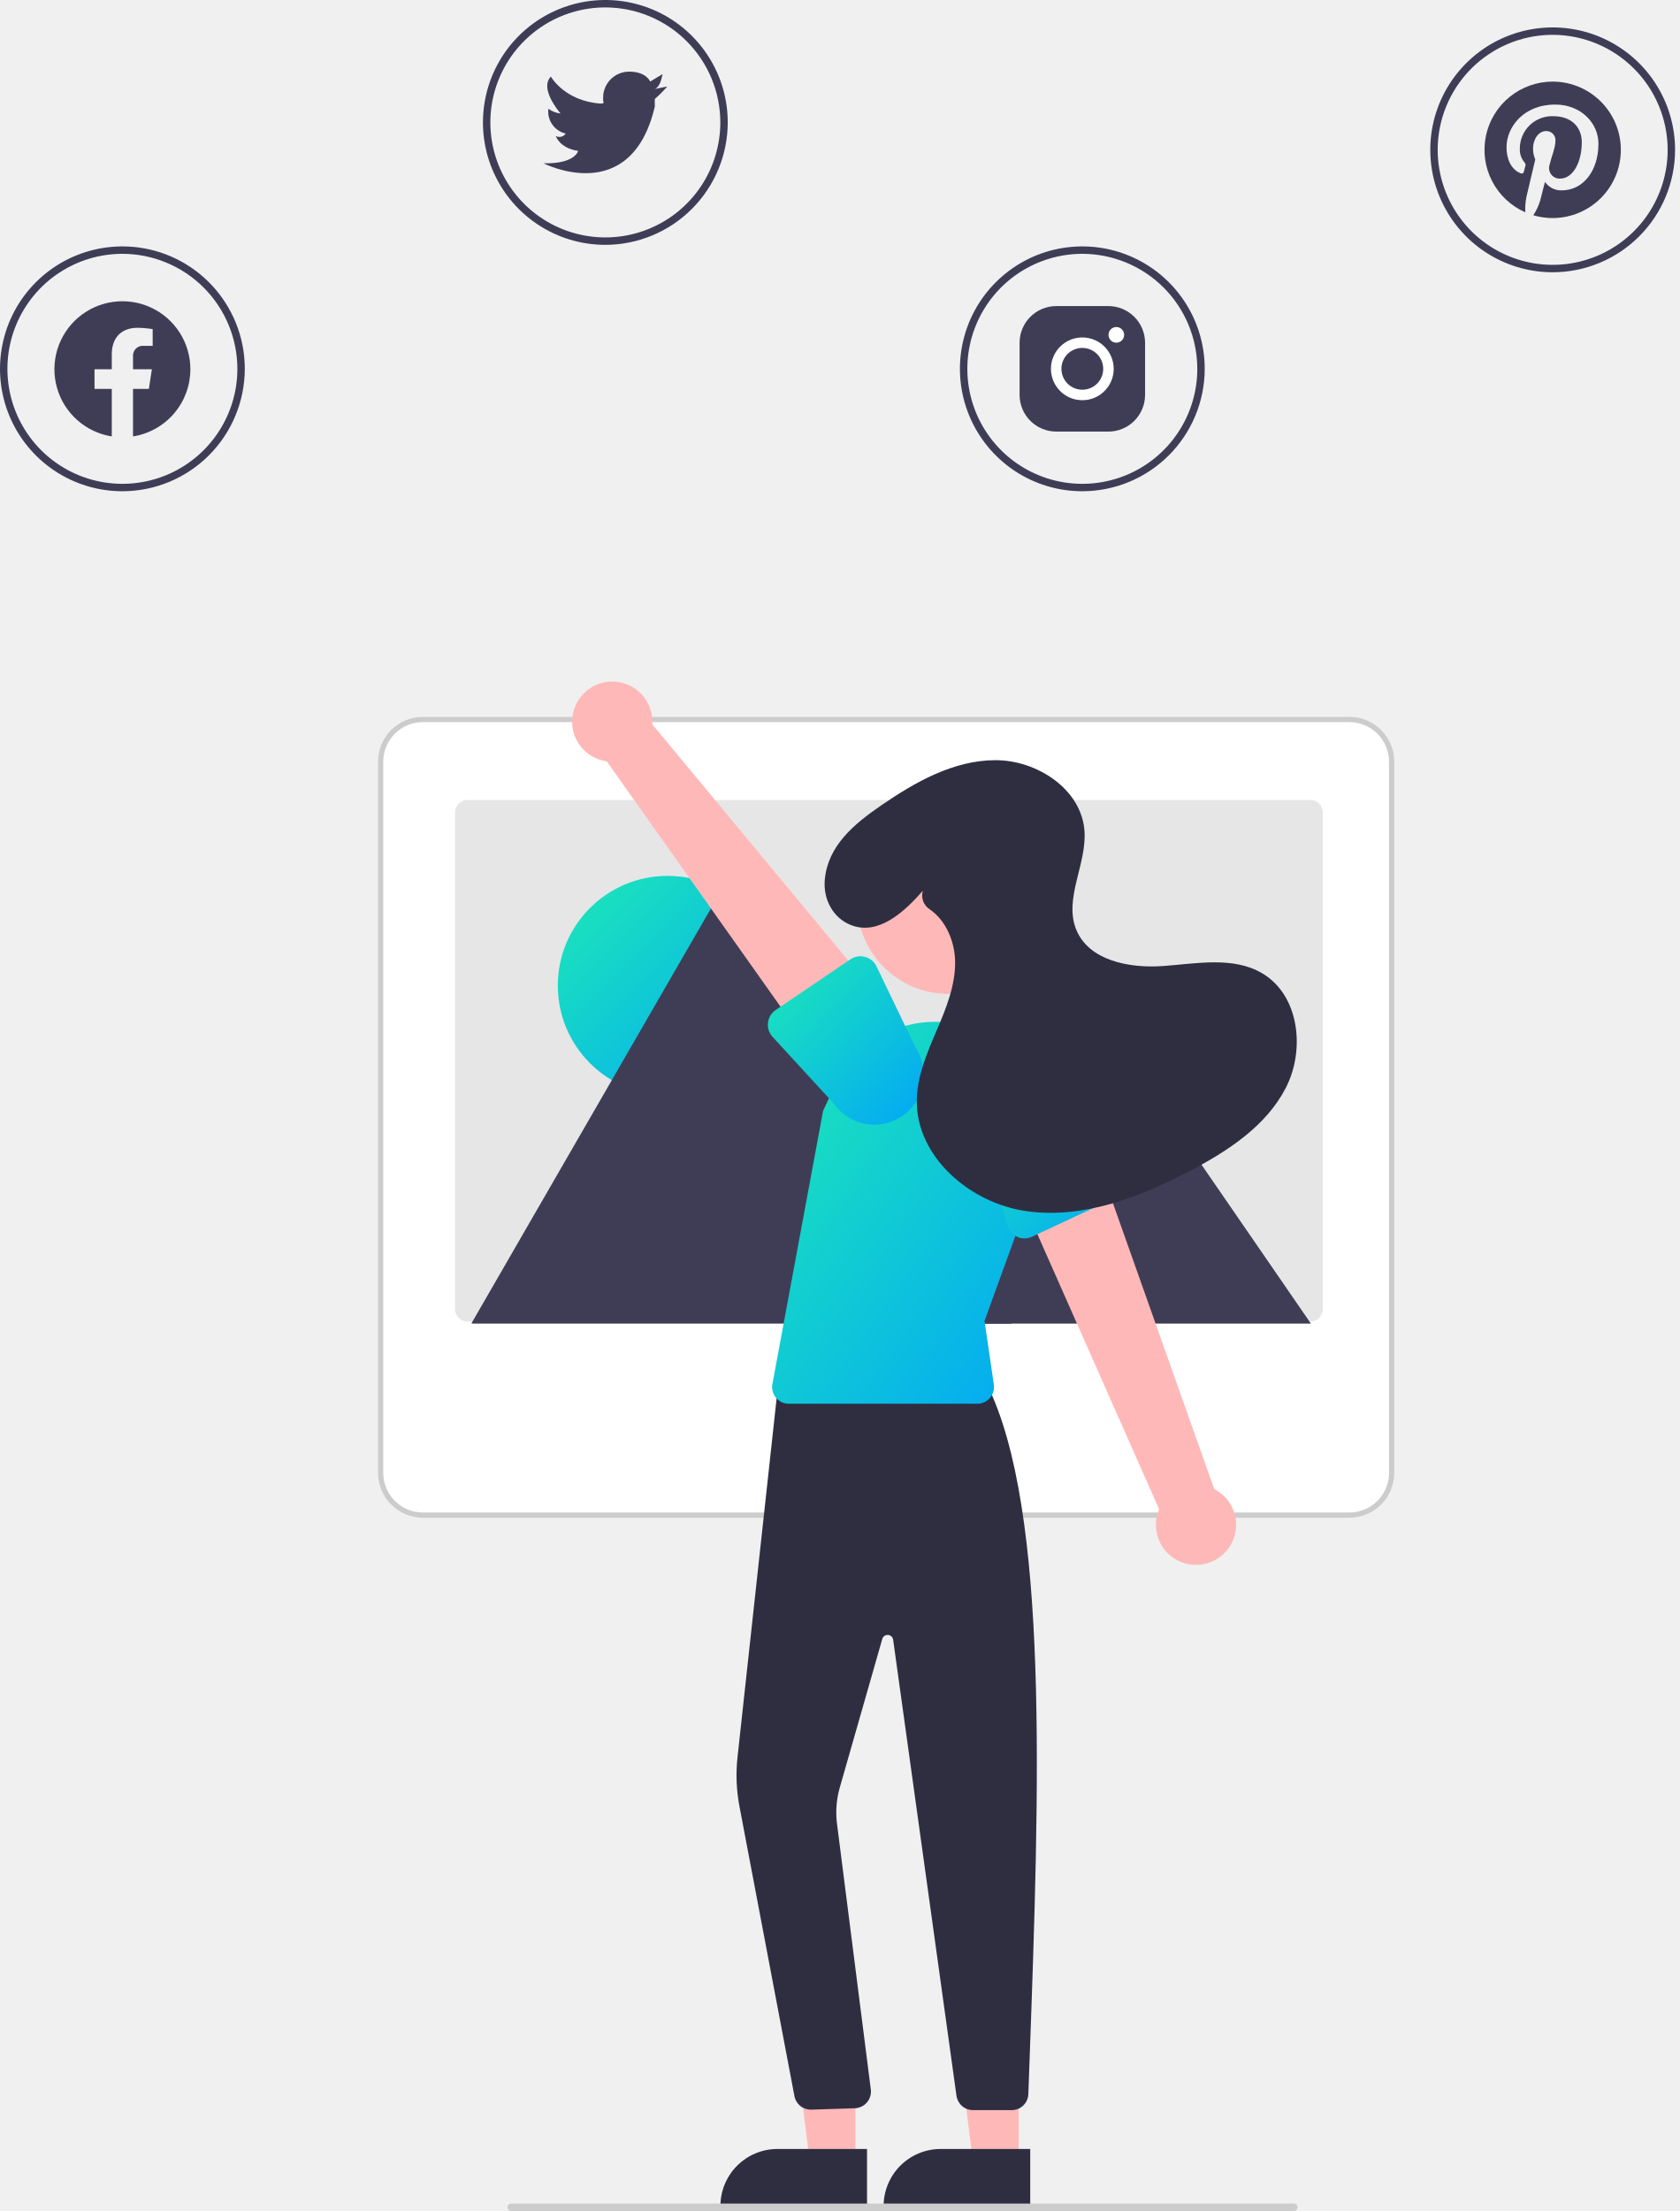
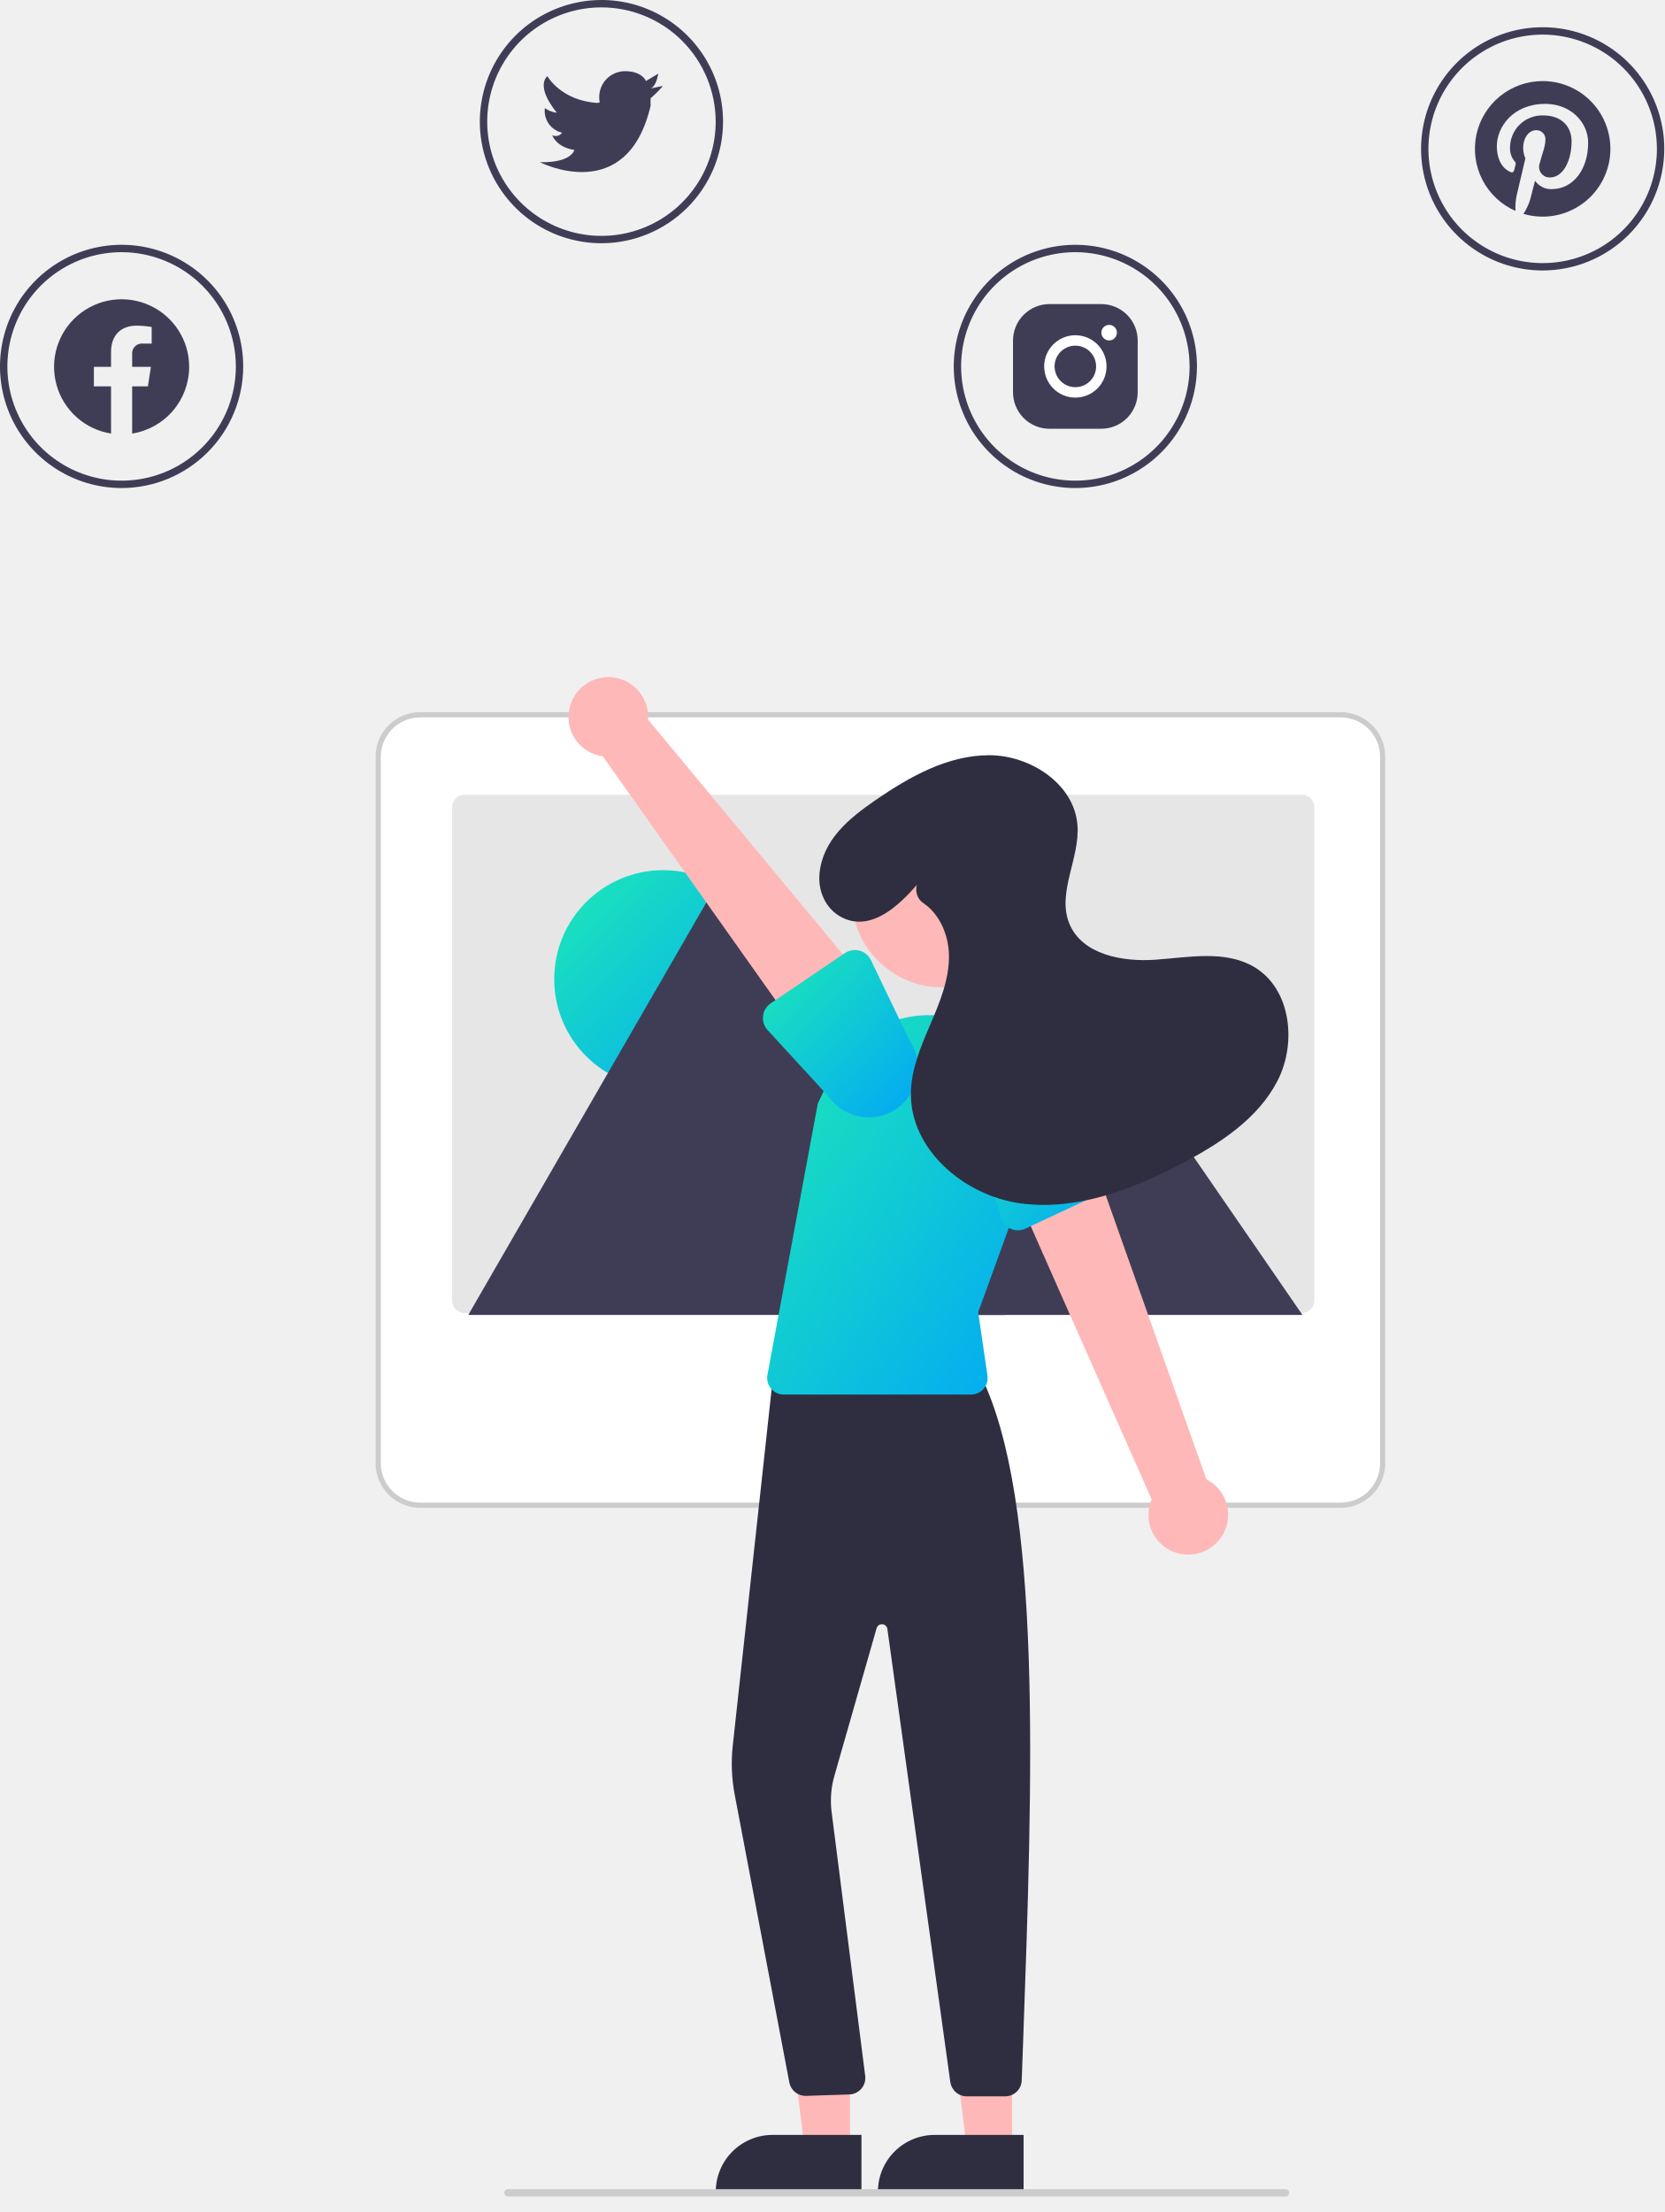
- <svg xmlns="http://www.w3.org/2000/svg" width="152" height="200" viewBox="0 0 152 200" fill="none">
-   <path fill-rule="evenodd" clip-rule="evenodd" d="M17.225 33.4C17.225 32.224 16.888 31.073 16.254 30.083C15.62 29.093 14.716 28.306 13.648 27.814C12.581 27.322 11.395 27.146 10.23 27.308C9.066 27.469 7.972 27.96 7.078 28.724C6.185 29.488 5.528 30.491 5.187 31.616C4.846 32.741 4.835 33.94 5.154 35.072C5.473 36.203 6.11 37.219 6.989 37.999C7.868 38.78 8.952 39.293 10.113 39.476V35.178H8.551V33.4H10.113V32.044C10.113 30.503 11.031 29.651 12.436 29.651C12.898 29.657 13.358 29.697 13.813 29.771V31.285H13.037C12.905 31.267 12.771 31.28 12.644 31.321C12.517 31.363 12.402 31.432 12.305 31.524C12.209 31.617 12.135 31.73 12.088 31.854C12.041 31.979 12.023 32.113 12.035 32.246V33.4H13.741L13.468 35.178H12.035V39.477C13.482 39.248 14.8 38.51 15.751 37.396C16.703 36.282 17.225 34.865 17.225 33.4V33.4Z" fill="#3F3D56" />
-   <path d="M59.25 8.049L60.37 7.825C60.025 8.226 59.651 8.6 59.25 8.945C59.233 9.169 59.233 9.393 59.25 9.617C57.099 18.847 49.168 14.77 49.168 14.77C52.058 14.837 52.304 13.65 52.304 13.65C50.624 13.403 50.288 12.305 50.288 12.305C50.439 12.385 50.614 12.406 50.779 12.365C50.944 12.323 51.089 12.223 51.184 12.081C50.691 11.969 50.258 11.678 49.968 11.264C49.678 10.85 49.552 10.342 49.616 9.841C49.94 10.075 50.318 10.221 50.714 10.267C50.512 10.02 48.809 7.982 49.84 6.929C49.84 6.929 51.095 9.169 54.388 9.371L54.612 9.326C54.574 9.164 54.559 8.998 54.567 8.833C54.567 8.209 54.815 7.611 55.256 7.169C55.697 6.728 56.296 6.48 56.92 6.48C58.488 6.48 58.824 7.377 58.824 7.377L59.944 6.705C59.922 6.705 59.81 7.825 59.25 8.049Z" fill="#3F3D56" />
-   <path d="M100.29 27.686H95.56C94.682 27.689 93.841 28.038 93.221 28.659C92.6 29.279 92.251 30.12 92.248 30.998V35.728C92.251 36.606 92.6 37.447 93.221 38.067C93.841 38.688 94.682 39.037 95.56 39.04H100.29C101.168 39.037 102.008 38.688 102.629 38.067C103.249 37.447 103.599 36.606 103.602 35.728V30.998C103.599 30.12 103.249 29.279 102.629 28.659C102.008 28.039 101.168 27.689 100.29 27.686Z" fill="#3F3D56" />
-   <path d="M101 30.998C100.812 30.997 100.632 30.923 100.5 30.79C100.367 30.657 100.293 30.477 100.293 30.289C100.293 30.101 100.368 29.922 100.501 29.789C100.633 29.656 100.813 29.582 101.001 29.582C101.189 29.582 101.369 29.656 101.501 29.789C101.634 29.922 101.709 30.101 101.709 30.289C101.709 30.477 101.635 30.657 101.503 30.79C101.37 30.923 101.19 30.997 101.003 30.998H101Z" fill="white" />
-   <path d="M97.925 31.471C98.299 31.471 98.665 31.582 98.976 31.79C99.287 31.997 99.53 32.293 99.673 32.639C99.816 32.985 99.854 33.365 99.781 33.732C99.708 34.099 99.528 34.437 99.263 34.701C98.998 34.966 98.661 35.146 98.294 35.219C97.927 35.292 97.546 35.255 97.201 35.111C96.855 34.968 96.559 34.725 96.351 34.414C96.144 34.103 96.032 33.737 96.032 33.363C96.032 33.114 96.081 32.868 96.177 32.639C96.272 32.409 96.411 32.201 96.587 32.025C96.763 31.849 96.971 31.71 97.201 31.615C97.43 31.52 97.676 31.471 97.925 31.471ZM97.925 30.525C97.363 30.525 96.815 30.691 96.348 31.003C95.881 31.315 95.517 31.758 95.302 32.277C95.088 32.795 95.031 33.366 95.141 33.917C95.251 34.467 95.521 34.973 95.918 35.37C96.315 35.767 96.82 36.037 97.371 36.147C97.922 36.256 98.492 36.2 99.011 35.985C99.53 35.77 99.973 35.407 100.285 34.94C100.597 34.473 100.763 33.924 100.763 33.363C100.763 32.61 100.464 31.888 99.932 31.356C99.4 30.824 98.678 30.525 97.925 30.525V30.525Z" fill="white" />
-   <path d="M140.48 7.382C139.064 7.382 137.69 7.87 136.59 8.763C135.49 9.656 134.732 10.901 134.441 12.288C134.151 13.674 134.346 15.119 134.995 16.378C135.644 17.638 136.706 18.636 138.004 19.204C137.978 18.73 138.014 18.254 138.111 17.789C138.23 17.287 138.905 14.425 138.905 14.425C138.77 14.118 138.702 13.786 138.706 13.45C138.706 12.536 139.235 11.853 139.896 11.853C140.014 11.851 140.131 11.874 140.239 11.921C140.347 11.969 140.444 12.038 140.523 12.126C140.602 12.214 140.661 12.317 140.696 12.43C140.732 12.542 140.743 12.661 140.728 12.778C140.728 13.343 140.367 14.186 140.183 14.968C140.146 15.113 140.144 15.264 140.177 15.41C140.209 15.556 140.275 15.693 140.37 15.808C140.465 15.924 140.586 16.015 140.723 16.076C140.86 16.136 141.009 16.163 141.158 16.155C142.326 16.155 143.114 14.654 143.114 12.874C143.114 11.522 142.202 10.511 140.546 10.511C140.15 10.495 139.755 10.561 139.385 10.703C139.015 10.845 138.677 11.06 138.393 11.337C138.109 11.613 137.884 11.945 137.732 12.311C137.58 12.677 137.504 13.07 137.508 13.467C137.49 13.906 137.635 14.337 137.916 14.676C137.965 14.717 138 14.772 138.016 14.834C138.032 14.896 138.028 14.961 138.004 15.02C137.974 15.133 137.908 15.406 137.877 15.516C137.872 15.55 137.859 15.581 137.839 15.608C137.819 15.636 137.793 15.658 137.763 15.673C137.733 15.688 137.699 15.695 137.665 15.695C137.632 15.695 137.599 15.686 137.569 15.67C136.707 15.318 136.304 14.376 136.304 13.312C136.304 11.561 137.784 9.459 140.715 9.459C143.07 9.459 144.621 11.164 144.621 12.993C144.621 15.414 143.274 17.221 141.29 17.221C140.995 17.229 140.702 17.163 140.439 17.029C140.176 16.894 139.951 16.696 139.783 16.453C139.783 16.453 139.425 17.874 139.348 18.149C139.206 18.618 138.997 19.063 138.728 19.472C139.577 19.722 140.47 19.788 141.346 19.663C142.222 19.538 143.061 19.227 143.806 18.749C144.551 18.272 145.185 17.64 145.664 16.896C146.143 16.152 146.457 15.314 146.584 14.438C146.711 13.562 146.648 12.67 146.4 11.82C146.151 10.971 145.723 10.185 145.144 9.516C144.565 8.847 143.849 8.31 143.044 7.941C142.24 7.573 141.365 7.382 140.48 7.382L140.48 7.382Z" fill="#3F3D56" />
-   <path d="M125.912 67.529C125.628 66.742 125.109 66.062 124.425 65.582C123.741 65.101 122.926 64.842 122.09 64.841H38.259C37.726 64.841 37.198 64.945 36.705 65.149C36.212 65.353 35.765 65.652 35.388 66.029C35.01 66.406 34.711 66.853 34.507 67.346C34.303 67.838 34.197 68.366 34.197 68.9V133.233C34.199 134.31 34.627 135.342 35.389 136.104C36.15 136.865 37.182 137.293 38.259 137.295H122.09C123.166 137.293 124.199 136.865 124.96 136.104C125.721 135.342 126.15 134.31 126.151 133.233V68.903C126.152 68.434 126.071 67.969 125.912 67.529Z" fill="white" />
-   <path d="M125.912 67.529C125.628 66.742 125.109 66.062 124.425 65.582C123.741 65.101 122.926 64.842 122.09 64.841H38.259C37.726 64.841 37.198 64.945 36.705 65.149C36.212 65.353 35.765 65.652 35.388 66.029C35.01 66.406 34.711 66.853 34.507 67.346C34.303 67.838 34.197 68.366 34.197 68.9V133.233C34.199 134.31 34.627 135.342 35.389 136.104C36.15 136.865 37.182 137.293 38.259 137.295H122.09C123.166 137.293 124.199 136.865 124.96 136.104C125.721 135.342 126.15 134.31 126.151 133.233V68.903C126.152 68.434 126.071 67.969 125.912 67.529ZM125.674 133.233C125.672 134.183 125.294 135.094 124.623 135.766C123.951 136.438 123.04 136.816 122.09 136.817H38.259C37.309 136.816 36.398 136.438 35.726 135.766C35.054 135.094 34.676 134.183 34.675 133.233V68.903C34.676 67.952 35.054 67.041 35.726 66.37C36.398 65.698 37.309 65.32 38.259 65.319H122.09C123.04 65.32 123.951 65.698 124.623 66.37C125.294 67.041 125.672 67.952 125.674 68.903V133.233Z" fill="#CCCCCC" />
-   <path d="M119.686 73.497V118.417C119.686 118.717 119.567 119.005 119.355 119.217C119.143 119.429 118.855 119.548 118.556 119.548H42.3C42.246 119.548 42.192 119.544 42.138 119.535C41.869 119.497 41.623 119.362 41.445 119.157C41.267 118.952 41.169 118.689 41.169 118.417V73.497C41.169 73.349 41.199 73.202 41.255 73.064C41.312 72.927 41.395 72.803 41.5 72.698C41.605 72.593 41.73 72.509 41.867 72.452C42.004 72.395 42.151 72.366 42.3 72.366H118.555C118.703 72.366 118.85 72.395 118.987 72.452C119.125 72.509 119.249 72.592 119.354 72.697C119.459 72.802 119.543 72.927 119.6 73.064C119.656 73.201 119.686 73.348 119.686 73.496V73.497Z" fill="#E6E6E6" />
-   <path d="M60.391 99.075C65.871 99.075 70.313 94.633 70.313 89.153C70.313 83.674 65.871 79.231 60.391 79.231C54.912 79.231 50.47 83.674 50.47 89.153C50.47 94.633 54.912 99.075 60.391 99.075Z" fill="url(#paint0_linear)" />
-   <path d="M91.505 119.728H42.832C42.771 119.729 42.71 119.724 42.65 119.714L65.67 79.84C65.81 79.591 66.014 79.385 66.261 79.241C66.507 79.097 66.787 79.022 67.073 79.022C67.358 79.022 67.638 79.097 67.885 79.241C68.131 79.385 68.335 79.591 68.476 79.84L83.925 106.598L84.665 107.879L91.505 119.728Z" fill="#3F3D56" />
-   <path opacity="0.2" d="M91.505 119.728H74.887L83.044 107.879L83.632 107.025L83.925 106.598L84.665 107.879L91.505 119.728Z" fill="black" />
-   <path d="M118.605 119.728H76.507L84.665 107.879L85.252 107.025L95.882 91.583C96.579 90.571 98.256 90.508 99.075 91.392C99.13 91.452 99.181 91.516 99.228 91.583L118.605 119.728Z" fill="#3F3D56" />
-   <path d="M77.397 195.732L73.283 195.732L71.326 179.864L77.397 179.864L77.397 195.732Z" fill="#FFB8B8" />
-   <path d="M78.446 199.72L65.181 199.72V199.552C65.181 198.874 65.314 198.202 65.574 197.576C65.833 196.95 66.213 196.38 66.693 195.901C67.172 195.421 67.742 195.041 68.368 194.782C68.994 194.522 69.666 194.389 70.344 194.389H70.344L78.446 194.389L78.446 199.72Z" fill="#2F2E41" />
-   <path d="M92.162 195.732L88.048 195.732L86.091 179.864L92.163 179.864L92.162 195.732Z" fill="#FFB8B8" />
-   <path d="M93.211 199.72L79.946 199.72V199.552C79.946 198.874 80.079 198.202 80.339 197.576C80.598 196.95 80.979 196.38 81.458 195.901C81.938 195.421 82.507 195.041 83.133 194.782C83.76 194.522 84.431 194.389 85.109 194.389H85.109L93.211 194.389L93.211 199.72Z" fill="#2F2E41" />
-   <path d="M86.538 189.575L80.808 148.324C80.792 148.209 80.737 148.104 80.653 148.025C80.568 147.946 80.459 147.899 80.344 147.891C80.229 147.883 80.115 147.914 80.02 147.981C79.925 148.047 79.857 148.144 79.825 148.255L75.986 161.675C75.695 162.687 75.6 163.744 75.706 164.791L78.793 189.046C78.813 189.251 78.791 189.458 78.729 189.654C78.666 189.85 78.564 190.031 78.429 190.187C78.294 190.342 78.128 190.468 77.942 190.557C77.757 190.646 77.555 190.696 77.349 190.705L73.419 190.832C73.058 190.846 72.703 190.73 72.42 190.505C72.137 190.28 71.944 189.96 71.877 189.604L66.9 163.38C66.624 161.924 66.565 160.436 66.726 158.963L70.49 124.429L89.242 125.107L89.286 125.197C94.95 136.573 94.036 161.883 93.151 186.359L93.041 189.42C93.028 189.811 92.864 190.182 92.582 190.454C92.301 190.726 91.924 190.877 91.533 190.876L88.034 190.877H88.033C87.669 190.876 87.318 190.743 87.043 190.504C86.769 190.265 86.589 189.935 86.538 189.575Z" fill="#2F2E41" />
-   <path d="M85.791 89.902C90.343 89.902 94.033 86.212 94.033 81.66C94.033 77.109 90.343 73.418 85.791 73.418C81.239 73.418 77.549 77.109 77.549 81.66C77.549 86.212 81.239 89.902 85.791 89.902Z" fill="#FFB8B8" />
-   <path d="M70.208 126.433C70.066 126.263 69.963 126.063 69.908 125.849C69.852 125.635 69.844 125.41 69.885 125.192L74.47 100.481L75.557 98.169C76.462 96.24 77.961 94.651 79.834 93.636C81.707 92.621 83.856 92.231 85.967 92.526C87.448 92.728 88.865 93.259 90.114 94.081C91.363 94.902 92.412 95.993 93.185 97.272C93.957 98.552 94.434 99.988 94.579 101.476C94.724 102.964 94.534 104.465 94.023 105.87L89.076 119.479L89.918 125.25C89.95 125.464 89.934 125.683 89.874 125.891C89.813 126.099 89.708 126.291 89.566 126.455C89.425 126.619 89.249 126.751 89.052 126.841C88.855 126.931 88.641 126.978 88.424 126.978H71.369C71.148 126.978 70.928 126.929 70.728 126.835C70.527 126.741 70.35 126.604 70.208 126.433Z" fill="url(#paint1_linear)" />
-   <path d="M107.372 141.453C106.858 141.334 106.377 141.103 105.962 140.778C105.548 140.453 105.209 140.041 104.971 139.571C104.733 139.101 104.601 138.584 104.584 138.057C104.567 137.53 104.666 137.006 104.873 136.522L91.584 106.498L99.186 104.583L109.859 134.698C110.649 135.1 111.265 135.779 111.589 136.605C111.913 137.431 111.922 138.348 111.616 139.18C111.309 140.013 110.708 140.704 109.925 141.123C109.143 141.542 108.235 141.659 107.372 141.453V141.453Z" fill="#FFB8B8" />
-   <path d="M92.037 111.878C91.825 111.784 91.635 111.644 91.482 111.47C91.329 111.295 91.215 111.089 91.149 110.867L88.825 103.094C88.322 102.018 88.266 100.786 88.669 99.669C89.073 98.551 89.902 97.639 90.977 97.133C92.051 96.626 93.283 96.566 94.402 96.965C95.52 97.365 96.435 98.191 96.945 99.264L101.439 106.05C101.567 106.244 101.652 106.463 101.688 106.692C101.724 106.922 101.71 107.156 101.647 107.38C101.584 107.604 101.474 107.811 101.324 107.988C101.173 108.165 100.987 108.308 100.776 108.406L93.383 111.867C93.172 111.966 92.943 112.018 92.711 112.02C92.478 112.022 92.249 111.974 92.037 111.878Z" fill="url(#paint2_linear)" />
-   <path d="M51.935 64.192C51.774 64.694 51.726 65.225 51.793 65.748C51.86 66.27 52.041 66.772 52.322 67.217C52.604 67.663 52.98 68.041 53.424 68.325C53.868 68.609 54.368 68.793 54.891 68.863L73.874 95.653L79.412 90.104L59.011 65.515C59.07 64.629 58.802 63.753 58.258 63.052C57.715 62.351 56.933 61.873 56.06 61.71C55.188 61.547 54.286 61.71 53.526 62.167C52.766 62.624 52.2 63.345 51.935 64.192Z" fill="#FFB8B8" />
-   <path d="M70.183 91.358L76.942 86.78C77.134 86.649 77.352 86.562 77.581 86.524C77.81 86.485 78.045 86.497 78.269 86.557C78.493 86.618 78.702 86.726 78.881 86.874C79.059 87.023 79.204 87.208 79.305 87.417L82.832 94.752C83.493 95.74 83.735 96.949 83.506 98.115C83.276 99.281 82.594 100.309 81.608 100.972C80.622 101.636 79.413 101.881 78.247 101.655C77.08 101.429 76.051 100.749 75.384 99.765L69.898 93.789C69.741 93.618 69.623 93.415 69.551 93.194C69.48 92.973 69.457 92.739 69.484 92.508C69.511 92.278 69.587 92.055 69.708 91.857C69.828 91.658 69.99 91.488 70.183 91.358V91.358Z" fill="url(#paint3_linear)" />
-   <path d="M46.255 200H117.061C117.15 200 117.235 199.965 117.298 199.902C117.361 199.839 117.396 199.753 117.396 199.664C117.396 199.575 117.361 199.49 117.298 199.427C117.235 199.364 117.15 199.329 117.061 199.329H46.255C46.166 199.329 46.081 199.364 46.018 199.427C45.955 199.49 45.92 199.575 45.92 199.664C45.92 199.753 45.955 199.839 46.018 199.902C46.081 199.965 46.166 200 46.255 200Z" fill="#CCCCCC" />
-   <path d="M11.074 44.437C8.884 44.437 6.743 43.788 4.922 42.571C3.1 41.354 1.681 39.624 0.843 37.601C0.005 35.578 -0.215 33.351 0.213 31.203C0.64 29.055 1.695 27.081 3.243 25.533C4.792 23.984 6.765 22.929 8.913 22.502C11.062 22.075 13.288 22.294 15.312 23.132C17.335 23.97 19.065 25.39 20.281 27.211C21.498 29.032 22.148 31.173 22.148 33.363C22.144 36.299 20.977 39.114 18.901 41.19C16.825 43.266 14.01 44.434 11.074 44.437ZM11.074 22.96C9.016 22.96 7.005 23.57 5.294 24.714C3.584 25.857 2.25 27.481 1.463 29.382C0.676 31.283 0.47 33.375 0.871 35.393C1.272 37.41 2.263 39.264 3.718 40.719C5.173 42.174 7.026 43.164 9.044 43.566C11.062 43.967 13.154 43.761 15.055 42.974C16.956 42.187 18.58 40.853 19.723 39.143C20.866 37.432 21.477 35.421 21.477 33.363C21.473 30.605 20.376 27.961 18.426 26.011C16.476 24.061 13.832 22.964 11.074 22.96Z" fill="#3F3D56" />
-   <path d="M54.769 22.148C52.579 22.148 50.438 21.498 48.617 20.281C46.796 19.065 45.376 17.335 44.538 15.312C43.7 13.288 43.481 11.062 43.908 8.913C44.335 6.765 45.39 4.792 46.939 3.243C48.487 1.695 50.461 0.64 52.609 0.213C54.757 -0.215 56.983 0.005 59.007 0.843C61.03 1.681 62.76 3.1 63.977 4.922C65.194 6.743 65.843 8.884 65.843 11.074C65.84 14.01 64.672 16.825 62.596 18.901C60.52 20.977 57.705 22.144 54.769 22.148ZM54.769 0.671C52.712 0.671 50.7 1.281 48.99 2.424C47.279 3.567 45.946 5.192 45.158 7.093C44.371 8.994 44.165 11.085 44.566 13.103C44.968 15.121 45.959 16.975 47.413 18.43C48.868 19.884 50.722 20.875 52.74 21.277C54.758 21.678 56.849 21.472 58.75 20.685C60.651 19.897 62.276 18.564 63.419 16.853C64.562 15.143 65.172 13.131 65.172 11.074C65.169 8.316 64.072 5.672 62.121 3.721C60.171 1.771 57.527 0.674 54.769 0.671Z" fill="#3F3D56" />
-   <path d="M97.924 44.437C95.734 44.437 93.593 43.788 91.772 42.571C89.951 41.354 88.532 39.624 87.694 37.601C86.855 35.577 86.636 33.351 87.063 31.203C87.491 29.055 88.545 27.081 90.094 25.533C91.643 23.984 93.616 22.929 95.764 22.502C97.912 22.075 100.139 22.294 102.162 23.132C104.186 23.97 105.915 25.39 107.132 27.211C108.349 29.032 108.998 31.173 108.998 33.363C108.995 36.299 107.827 39.114 105.751 41.19C103.675 43.266 100.86 44.434 97.924 44.437ZM97.924 22.96C95.867 22.96 93.856 23.571 92.145 24.714C90.434 25.857 89.101 27.481 88.314 29.382C87.526 31.283 87.32 33.375 87.722 35.393C88.123 37.41 89.114 39.264 90.569 40.719C92.023 42.174 93.877 43.164 95.895 43.566C97.913 43.967 100.004 43.761 101.905 42.974C103.806 42.187 105.431 40.853 106.574 39.143C107.717 37.432 108.327 35.421 108.327 33.363C108.324 30.605 107.227 27.961 105.277 26.011C103.327 24.061 100.682 22.964 97.924 22.96Z" fill="#3F3D56" />
-   <path d="M140.48 24.628C138.29 24.628 136.149 23.978 134.328 22.762C132.507 21.545 131.087 19.815 130.249 17.792C129.411 15.768 129.192 13.542 129.619 11.394C130.046 9.246 131.101 7.272 132.65 5.724C134.198 4.175 136.172 3.12 138.32 2.693C140.468 2.266 142.694 2.485 144.718 3.323C146.741 4.161 148.471 5.581 149.688 7.402C150.904 9.223 151.554 11.364 151.554 13.554C151.551 16.49 150.383 19.305 148.307 21.381C146.231 23.457 143.416 24.625 140.48 24.628ZM140.48 3.151C138.423 3.151 136.411 3.761 134.701 4.905C132.99 6.048 131.657 7.672 130.869 9.573C130.082 11.474 129.876 13.566 130.277 15.584C130.679 17.601 131.669 19.455 133.124 20.91C134.579 22.365 136.433 23.355 138.451 23.757C140.469 24.158 142.56 23.952 144.461 23.165C146.362 22.378 147.987 21.044 149.13 19.334C150.273 17.623 150.883 15.611 150.883 13.554C150.88 10.796 149.783 8.152 147.832 6.202C145.882 4.252 143.238 3.155 140.48 3.151Z" fill="#3F3D56" />
-   <path d="M83.495 80.576C81.803 82.506 79.479 84.641 77 83.683C75.372 83.054 74.472 81.346 74.621 79.607C74.888 76.48 77.322 74.51 79.71 72.865C82.814 70.727 86.29 68.769 90.059 68.763C93.829 68.757 97.834 71.381 98.118 75.139C98.345 78.162 96.235 81.267 97.369 84.079C98.51 86.908 102.2 87.605 105.242 87.383C108.285 87.161 111.583 86.494 114.209 88.047C117.559 90.028 118.114 94.963 116.327 98.42C114.54 101.877 111.081 104.123 107.634 105.931C103.068 108.327 97.965 110.279 92.859 109.556C87.754 108.834 82.845 104.623 82.948 99.468C82.992 97.29 83.882 95.231 84.739 93.228C85.596 91.226 86.45 89.143 86.414 86.965C86.384 85.15 85.573 83.243 84.11 82.251C83.846 82.079 83.643 81.828 83.531 81.534C83.418 81.24 83.402 80.918 83.484 80.614L83.495 80.576Z" fill="#2F2E41" />
+ <svg xmlns="http://www.w3.org/2000/svg" width="76" height="101" viewBox="0 0 76 101" fill="none">
+   <path fill-rule="evenodd" clip-rule="evenodd" d="M8.638 16.749C8.638 16.159 8.469 15.582 8.151 15.086C7.833 14.589 7.38 14.195 6.844 13.948C6.309 13.701 5.714 13.613 5.13 13.694C4.546 13.775 3.998 14.021 3.55 14.404C3.101 14.787 2.772 15.29 2.601 15.855C2.43 16.419 2.424 17.02 2.585 17.587C2.745 18.155 3.064 18.664 3.505 19.056C3.945 19.447 4.489 19.704 5.071 19.796V17.641H4.288V16.749H5.071V16.069C5.071 15.296 5.532 14.869 6.236 14.869C6.468 14.872 6.699 14.892 6.927 14.929V15.688H6.538C6.472 15.68 6.404 15.686 6.341 15.707C6.277 15.727 6.219 15.762 6.171 15.809C6.122 15.855 6.085 15.911 6.062 15.974C6.038 16.037 6.029 16.104 6.035 16.17V16.749H6.891L6.754 17.641H6.035V19.797C6.761 19.681 7.422 19.311 7.899 18.753C8.376 18.194 8.638 17.483 8.638 16.749V16.749Z" fill="#3F3D56" />
+   <path d="M29.712 4.036L30.274 3.924C30.101 4.125 29.913 4.313 29.712 4.486C29.704 4.598 29.704 4.71 29.712 4.823C28.634 9.451 24.656 7.407 24.656 7.407C26.106 7.44 26.229 6.845 26.229 6.845C25.387 6.721 25.218 6.171 25.218 6.171C25.294 6.211 25.381 6.221 25.464 6.201C25.547 6.18 25.62 6.129 25.668 6.059C25.42 6.002 25.203 5.856 25.057 5.649C24.912 5.441 24.849 5.187 24.881 4.935C25.043 5.052 25.233 5.126 25.432 5.148C25.33 5.025 24.477 4.003 24.993 3.475C24.993 3.475 25.623 4.598 27.274 4.699L27.386 4.677C27.367 4.596 27.36 4.513 27.364 4.429C27.364 4.117 27.488 3.817 27.709 3.595C27.931 3.374 28.231 3.25 28.544 3.25C29.33 3.25 29.498 3.699 29.498 3.699L30.06 3.362C30.049 3.362 29.993 3.924 29.712 4.036Z" fill="#3F3D56" />
+   <path d="M50.293 13.884H47.92C47.48 13.885 47.059 14.061 46.748 14.372C46.436 14.683 46.261 15.104 46.26 15.544V17.917C46.261 18.357 46.436 18.778 46.748 19.09C47.059 19.401 47.48 19.576 47.92 19.577H50.293C50.733 19.576 51.154 19.401 51.465 19.09C51.777 18.778 51.952 18.357 51.953 17.917V15.544C51.952 15.104 51.777 14.683 51.465 14.372C51.154 14.061 50.733 13.885 50.293 13.884Z" fill="#3F3D56" />
+   <path d="M50.648 15.545C50.554 15.544 50.464 15.507 50.398 15.44C50.331 15.373 50.294 15.283 50.294 15.189C50.294 15.095 50.332 15.005 50.398 14.938C50.465 14.872 50.555 14.834 50.649 14.834C50.743 14.834 50.834 14.872 50.9 14.938C50.967 15.005 51.004 15.095 51.004 15.189C51.004 15.283 50.967 15.373 50.901 15.44C50.834 15.507 50.744 15.544 50.65 15.545H50.648Z" fill="white" />
+   <path d="M49.106 15.782C49.294 15.782 49.478 15.837 49.634 15.942C49.79 16.046 49.911 16.194 49.983 16.367C50.055 16.541 50.074 16.732 50.037 16.916C50.001 17.1 49.91 17.269 49.778 17.402C49.645 17.534 49.476 17.625 49.292 17.661C49.108 17.698 48.917 17.679 48.743 17.607C48.57 17.536 48.422 17.414 48.318 17.258C48.213 17.102 48.157 16.918 48.157 16.731C48.157 16.606 48.182 16.483 48.23 16.367C48.278 16.252 48.347 16.148 48.435 16.06C48.524 15.972 48.628 15.902 48.743 15.854C48.858 15.806 48.982 15.782 49.106 15.782ZM49.106 15.307C48.825 15.307 48.55 15.391 48.316 15.547C48.082 15.704 47.899 15.926 47.791 16.186C47.684 16.446 47.656 16.732 47.711 17.008C47.765 17.285 47.901 17.538 48.1 17.737C48.299 17.936 48.553 18.072 48.829 18.127C49.105 18.182 49.391 18.153 49.651 18.046C49.911 17.938 50.134 17.756 50.29 17.521C50.446 17.287 50.53 17.012 50.53 16.731C50.53 16.353 50.38 15.991 50.113 15.724C49.846 15.457 49.484 15.307 49.106 15.307V15.307Z" fill="white" />
+   <path d="M70.447 3.702C69.736 3.702 69.048 3.946 68.496 4.394C67.945 4.842 67.564 5.467 67.418 6.162C67.273 6.857 67.371 7.582 67.696 8.213C68.022 8.845 68.554 9.345 69.205 9.631C69.192 9.393 69.21 9.154 69.259 8.921C69.318 8.669 69.657 7.234 69.657 7.234C69.589 7.08 69.555 6.913 69.557 6.745C69.557 6.286 69.823 5.944 70.154 5.944C70.213 5.943 70.272 5.955 70.326 5.978C70.38 6.002 70.429 6.037 70.468 6.081C70.508 6.125 70.537 6.177 70.555 6.233C70.573 6.29 70.578 6.349 70.571 6.408C70.571 6.691 70.39 7.114 70.298 7.506C70.279 7.579 70.278 7.655 70.294 7.728C70.311 7.801 70.344 7.869 70.392 7.927C70.439 7.985 70.5 8.031 70.569 8.061C70.637 8.092 70.712 8.105 70.787 8.101C71.372 8.101 71.767 7.349 71.767 6.456C71.767 5.778 71.31 5.271 70.48 5.271C70.281 5.263 70.083 5.296 69.898 5.367C69.712 5.438 69.543 5.547 69.4 5.685C69.258 5.824 69.145 5.99 69.069 6.174C68.992 6.357 68.954 6.554 68.956 6.753C68.947 6.974 69.02 7.19 69.161 7.36C69.186 7.38 69.203 7.408 69.211 7.439C69.219 7.47 69.217 7.503 69.205 7.532C69.19 7.589 69.157 7.726 69.141 7.781C69.139 7.798 69.132 7.814 69.122 7.827C69.112 7.841 69.099 7.852 69.084 7.859C69.069 7.867 69.052 7.871 69.035 7.871C69.018 7.87 69.002 7.866 68.987 7.858C68.555 7.682 68.353 7.209 68.353 6.676C68.353 5.797 69.095 4.743 70.564 4.743C71.745 4.743 72.523 5.598 72.523 6.516C72.523 7.73 71.848 8.636 70.853 8.636C70.705 8.64 70.558 8.607 70.426 8.539C70.294 8.472 70.181 8.373 70.097 8.251C70.097 8.251 69.918 8.963 69.879 9.102C69.808 9.336 69.703 9.56 69.568 9.765C69.994 9.89 70.442 9.923 70.881 9.861C71.32 9.798 71.741 9.642 72.115 9.402C72.488 9.163 72.806 8.846 73.046 8.473C73.287 8.1 73.444 7.68 73.508 7.24C73.571 6.801 73.54 6.354 73.415 5.928C73.291 5.502 73.076 5.108 72.786 4.772C72.495 4.436 72.136 4.167 71.733 3.982C71.329 3.798 70.891 3.702 70.447 3.702L70.447 3.702Z" fill="#3F3D56" />
+   <path d="M63.142 33.864C62.999 33.469 62.739 33.129 62.396 32.887C62.053 32.646 61.644 32.517 61.224 32.516H19.186C18.918 32.516 18.654 32.568 18.407 32.671C18.16 32.773 17.935 32.923 17.746 33.112C17.557 33.301 17.407 33.525 17.304 33.772C17.202 34.019 17.149 34.284 17.149 34.551V66.813C17.15 67.353 17.364 67.87 17.746 68.252C18.128 68.634 18.646 68.849 19.186 68.85H61.224C61.764 68.849 62.282 68.634 62.664 68.252C63.046 67.87 63.261 67.353 63.261 66.813V34.553C63.262 34.318 63.221 34.085 63.142 33.864Z" fill="white" />
+   <path d="M63.142 33.864C62.999 33.469 62.739 33.129 62.396 32.887C62.053 32.646 61.644 32.517 61.224 32.516H19.186C18.918 32.516 18.654 32.568 18.407 32.671C18.16 32.773 17.935 32.923 17.746 33.112C17.557 33.301 17.407 33.525 17.304 33.772C17.202 34.019 17.149 34.284 17.149 34.551V66.813C17.15 67.353 17.364 67.87 17.746 68.252C18.128 68.634 18.646 68.849 19.186 68.85H61.224C61.764 68.849 62.282 68.634 62.664 68.252C63.046 67.87 63.261 67.353 63.261 66.813V34.553C63.262 34.318 63.221 34.085 63.142 33.864ZM63.022 66.813C63.021 67.289 62.832 67.746 62.495 68.083C62.158 68.42 61.701 68.609 61.224 68.61H19.186C18.709 68.609 18.253 68.42 17.916 68.083C17.579 67.746 17.389 67.289 17.389 66.813V34.553C17.389 34.076 17.579 33.62 17.916 33.282C18.253 32.946 18.709 32.756 19.186 32.755H61.224C61.701 32.756 62.158 32.946 62.495 33.282C62.832 33.62 63.021 34.076 63.022 34.553V66.813Z" fill="#CCCCCC" />
+   <path d="M60.019 36.857V59.383C60.019 59.533 59.959 59.678 59.853 59.784C59.747 59.89 59.603 59.95 59.452 59.95H21.212C21.185 59.95 21.158 59.948 21.131 59.944C20.996 59.924 20.873 59.857 20.784 59.754C20.694 59.651 20.645 59.519 20.645 59.383V36.857C20.645 36.782 20.66 36.709 20.688 36.64C20.717 36.571 20.759 36.508 20.811 36.456C20.864 36.403 20.926 36.361 20.995 36.333C21.064 36.304 21.138 36.29 21.212 36.29H59.452C59.526 36.29 59.6 36.304 59.669 36.333C59.738 36.361 59.8 36.403 59.853 36.456C59.905 36.508 59.947 36.571 59.976 36.639C60.004 36.708 60.019 36.782 60.019 36.856V36.857Z" fill="#E6E6E6" />
+   <path d="M30.285 49.683C33.032 49.683 35.26 47.456 35.26 44.708C35.26 41.96 33.032 39.732 30.285 39.732C27.537 39.732 25.309 41.96 25.309 44.708C25.309 47.456 27.537 49.683 30.285 49.683Z" fill="url(#paint0_linear)" />
+   <path d="M45.887 60.04H21.479C21.448 60.041 21.418 60.038 21.388 60.033L32.932 40.037C33.002 39.913 33.104 39.809 33.228 39.737C33.352 39.665 33.492 39.627 33.635 39.627C33.778 39.627 33.919 39.665 34.042 39.737C34.166 39.809 34.268 39.913 34.339 40.037L42.086 53.456L42.457 54.098L45.887 60.04Z" fill="#3F3D56" />
+   <path opacity="0.2" d="M45.887 60.04H37.554L41.645 54.098L41.939 53.67L42.086 53.456L42.457 54.098L45.887 60.04Z" fill="black" />
+   <path d="M59.477 60.04H38.366L42.457 54.098L42.752 53.67L48.082 45.926C48.432 45.419 49.273 45.387 49.683 45.831C49.711 45.861 49.737 45.893 49.76 45.926L59.477 60.04Z" fill="#3F3D56" />
+   <path d="M38.812 98.154L36.749 98.154L35.768 90.197L38.813 90.197L38.812 98.154Z" fill="#FFB8B8" />
+   <path d="M39.338 100.154L32.686 100.154V100.07C32.686 99.73 32.753 99.393 32.883 99.079C33.014 98.765 33.204 98.479 33.445 98.239C33.685 97.998 33.971 97.808 34.285 97.677C34.599 97.547 34.935 97.48 35.276 97.48H35.276L39.339 97.481L39.338 100.154Z" fill="#2F2E41" />
+   <path d="M46.217 98.154L44.154 98.154L43.172 90.197L46.217 90.197L46.217 98.154Z" fill="#FFB8B8" />
+   <path d="M46.743 100.154L40.091 100.154V100.07C40.091 99.73 40.157 99.393 40.288 99.079C40.418 98.765 40.608 98.479 40.849 98.239C41.089 97.998 41.375 97.808 41.689 97.677C42.003 97.547 42.34 97.48 42.68 97.48H42.68L46.743 97.481L46.743 100.154Z" fill="#2F2E41" />
+   <path d="M43.396 95.066L40.523 74.38C40.515 74.323 40.487 74.27 40.445 74.23C40.403 74.191 40.348 74.167 40.29 74.163C40.233 74.159 40.175 74.175 40.128 74.208C40.08 74.241 40.046 74.29 40.03 74.345L38.105 81.076C37.959 81.583 37.911 82.113 37.964 82.638L39.512 94.801C39.522 94.904 39.511 95.008 39.48 95.106C39.449 95.204 39.398 95.295 39.33 95.373C39.262 95.451 39.179 95.514 39.086 95.559C38.993 95.604 38.892 95.629 38.788 95.633L36.818 95.697C36.636 95.704 36.459 95.646 36.316 95.533C36.175 95.42 36.078 95.26 36.044 95.081L33.548 81.93C33.41 81.201 33.38 80.454 33.461 79.715L35.349 62.398L44.752 62.738L44.775 62.783C47.615 68.487 47.156 81.18 46.713 93.454L46.657 94.989C46.651 95.185 46.569 95.371 46.427 95.507C46.286 95.644 46.097 95.719 45.901 95.719L44.147 95.719H44.146C43.964 95.719 43.787 95.652 43.65 95.532C43.512 95.412 43.422 95.247 43.396 95.066Z" fill="#2F2E41" />
+   <path d="M43.022 45.084C45.304 45.084 47.155 43.233 47.155 40.95C47.155 38.668 45.304 36.817 43.022 36.817C40.739 36.817 38.889 38.668 38.889 40.95C38.889 43.233 40.739 45.084 43.022 45.084Z" fill="#FFB8B8" />
+   <path d="M35.207 63.403C35.136 63.317 35.085 63.217 35.057 63.11C35.029 63.002 35.025 62.89 35.045 62.781L37.345 50.388L37.89 49.229C38.344 48.261 39.095 47.465 40.035 46.956C40.974 46.447 42.052 46.252 43.11 46.399C43.853 46.501 44.563 46.767 45.19 47.179C45.816 47.591 46.342 48.138 46.73 48.779C47.117 49.421 47.356 50.141 47.429 50.887C47.501 51.633 47.406 52.386 47.15 53.091L44.669 59.915L45.092 62.809C45.107 62.917 45.099 63.026 45.069 63.131C45.039 63.235 44.986 63.331 44.915 63.414C44.844 63.496 44.756 63.562 44.657 63.607C44.558 63.652 44.451 63.676 44.342 63.676H35.79C35.678 63.676 35.569 63.651 35.468 63.604C35.367 63.557 35.278 63.488 35.207 63.403Z" fill="url(#paint1_linear)" />
+   <path d="M53.844 70.935C53.586 70.875 53.345 70.759 53.137 70.596C52.929 70.433 52.76 70.227 52.64 69.991C52.521 69.755 52.454 69.496 52.446 69.232C52.437 68.968 52.487 68.705 52.591 68.462L45.927 53.406L49.739 52.445L55.091 67.547C55.487 67.749 55.796 68.089 55.959 68.504C56.121 68.918 56.126 69.377 55.972 69.795C55.818 70.213 55.517 70.559 55.124 70.769C54.732 70.979 54.276 71.038 53.844 70.935V70.935Z" fill="#FFB8B8" />
+   <path d="M46.154 56.104C46.047 56.056 45.953 55.986 45.876 55.899C45.799 55.811 45.742 55.708 45.709 55.597L44.543 51.699C44.291 51.159 44.263 50.541 44.465 49.981C44.667 49.421 45.084 48.963 45.622 48.709C46.161 48.455 46.779 48.425 47.34 48.625C47.901 48.826 48.359 49.24 48.615 49.778L50.869 53.181C50.933 53.278 50.976 53.388 50.994 53.503C51.012 53.618 51.005 53.736 50.973 53.848C50.942 53.96 50.886 54.064 50.811 54.153C50.736 54.242 50.642 54.313 50.537 54.363L46.829 56.098C46.723 56.148 46.608 56.174 46.492 56.175C46.375 56.176 46.26 56.152 46.154 56.104Z" fill="url(#paint2_linear)" />
+   <path d="M26.044 32.19C25.963 32.442 25.939 32.708 25.973 32.971C26.006 33.233 26.097 33.484 26.238 33.708C26.38 33.931 26.568 34.121 26.791 34.263C27.013 34.406 27.264 34.498 27.526 34.533L37.046 47.967L39.823 45.184L29.592 32.854C29.622 32.41 29.488 31.97 29.215 31.619C28.942 31.267 28.55 31.028 28.113 30.946C27.675 30.864 27.223 30.946 26.842 31.175C26.461 31.404 26.177 31.766 26.044 32.19Z" fill="#FFB8B8" />
+   <path d="M35.195 45.813L38.584 43.517C38.681 43.452 38.79 43.408 38.905 43.389C39.02 43.37 39.137 43.376 39.25 43.406C39.362 43.436 39.467 43.491 39.556 43.565C39.646 43.639 39.719 43.732 39.769 43.837L41.538 47.515C41.87 48.011 41.991 48.617 41.876 49.202C41.761 49.787 41.419 50.302 40.924 50.635C40.43 50.968 39.824 51.091 39.239 50.977C38.654 50.864 38.137 50.523 37.803 50.029L35.052 47.032C34.973 46.947 34.914 46.845 34.878 46.734C34.842 46.623 34.831 46.506 34.844 46.39C34.858 46.275 34.896 46.163 34.956 46.064C35.017 45.964 35.098 45.879 35.195 45.813V45.813Z" fill="url(#paint3_linear)" />
+   <path d="M23.196 100.294H58.703C58.747 100.294 58.79 100.277 58.822 100.245C58.853 100.214 58.871 100.171 58.871 100.126C58.871 100.081 58.853 100.039 58.822 100.007C58.79 99.976 58.747 99.958 58.703 99.958H23.196C23.151 99.958 23.108 99.976 23.077 100.007C23.045 100.039 23.028 100.081 23.028 100.126C23.028 100.171 23.045 100.214 23.077 100.245C23.108 100.277 23.151 100.294 23.196 100.294Z" fill="#CCCCCC" />
+   <path d="M5.553 22.284C4.455 22.284 3.381 21.958 2.468 21.348C1.555 20.738 0.843 19.87 0.423 18.856C0.002 17.841 -0.108 16.724 0.107 15.647C0.321 14.57 0.85 13.581 1.626 12.804C2.403 12.027 3.393 11.498 4.47 11.284C5.547 11.07 6.664 11.18 7.678 11.6C8.693 12.021 9.56 12.732 10.171 13.645C10.781 14.559 11.106 15.632 11.106 16.731C11.105 18.203 10.519 19.614 9.478 20.655C8.437 21.697 7.026 22.282 5.553 22.284ZM5.553 11.514C4.521 11.514 3.513 11.82 2.655 12.393C1.797 12.966 1.129 13.781 0.734 14.734C0.339 15.688 0.236 16.736 0.437 17.748C0.638 18.76 1.135 19.69 1.864 20.419C2.594 21.149 3.524 21.646 4.535 21.847C5.547 22.048 6.596 21.945 7.55 21.55C8.503 21.155 9.317 20.487 9.891 19.629C10.464 18.771 10.77 17.762 10.77 16.731C10.768 15.348 10.218 14.022 9.24 13.044C8.262 12.066 6.936 11.516 5.553 11.514Z" fill="#3F3D56" />
+   <path d="M27.465 11.106C26.367 11.106 25.293 10.781 24.38 10.171C23.467 9.56 22.755 8.693 22.335 7.678C21.914 6.664 21.804 5.547 22.019 4.47C22.233 3.393 22.762 2.403 23.538 1.627C24.315 0.85 25.305 0.321 26.382 0.107C27.459 -0.108 28.576 0.002 29.59 0.423C30.605 0.843 31.472 1.555 32.083 2.468C32.693 3.381 33.018 4.455 33.018 5.553C33.017 7.026 32.431 8.437 31.39 9.478C30.349 10.519 28.938 11.105 27.465 11.106ZM27.465 0.337C26.433 0.337 25.425 0.643 24.567 1.216C23.709 1.789 23.041 2.604 22.646 3.557C22.251 4.51 22.148 5.559 22.349 6.571C22.55 7.583 23.047 8.512 23.776 9.242C24.506 9.972 25.436 10.468 26.448 10.67C27.459 10.871 28.508 10.768 29.462 10.373C30.415 9.978 31.23 9.309 31.803 8.451C32.376 7.594 32.682 6.585 32.682 5.553C32.68 4.17 32.13 2.844 31.152 1.866C30.174 0.888 28.848 0.338 27.465 0.337Z" fill="#3F3D56" />
+   <path d="M49.106 22.284C48.008 22.284 46.934 21.958 46.021 21.348C45.108 20.738 44.396 19.87 43.976 18.856C43.556 17.841 43.446 16.724 43.66 15.647C43.874 14.57 44.403 13.581 45.18 12.804C45.956 12.027 46.946 11.498 48.023 11.284C49.1 11.07 50.217 11.18 51.231 11.6C52.246 12.021 53.113 12.732 53.724 13.645C54.334 14.559 54.66 15.632 54.66 16.731C54.658 18.203 54.072 19.614 53.031 20.655C51.99 21.697 50.579 22.282 49.106 22.284ZM49.106 11.514C48.075 11.514 47.066 11.82 46.208 12.393C45.35 12.966 44.682 13.781 44.287 14.734C43.892 15.688 43.789 16.736 43.99 17.748C44.191 18.76 44.688 19.69 45.418 20.419C46.147 21.149 47.077 21.646 48.089 21.847C49.1 22.048 50.149 21.945 51.103 21.55C52.056 21.155 52.871 20.487 53.444 19.629C54.017 18.771 54.323 17.762 54.323 16.731C54.321 15.348 53.771 14.022 52.793 13.044C51.815 12.066 50.489 11.516 49.106 11.514Z" fill="#3F3D56" />
+   <path d="M70.447 12.35C69.348 12.35 68.275 12.024 67.362 11.414C66.448 10.804 65.737 9.937 65.316 8.922C64.896 7.907 64.786 6.791 65 5.714C65.215 4.636 65.743 3.647 66.52 2.87C67.297 2.094 68.286 1.565 69.363 1.35C70.441 1.136 71.557 1.246 72.572 1.666C73.587 2.087 74.454 2.799 75.064 3.712C75.674 4.625 76 5.699 76 6.797C75.998 8.269 75.413 9.681 74.372 10.722C73.331 11.763 71.919 12.348 70.447 12.35ZM70.447 1.58C69.415 1.58 68.406 1.886 67.549 2.459C66.691 3.033 66.022 3.847 65.627 4.801C65.232 5.754 65.129 6.803 65.33 7.815C65.532 8.827 66.028 9.756 66.758 10.486C67.488 11.215 68.417 11.712 69.429 11.913C70.441 12.115 71.49 12.011 72.443 11.617C73.396 11.222 74.211 10.553 74.784 9.695C75.358 8.837 75.663 7.829 75.663 6.797C75.662 5.414 75.112 4.088 74.134 3.11C73.156 2.132 71.83 1.582 70.447 1.58Z" fill="#3F3D56" />
+   <path d="M41.87 40.406C41.022 41.374 39.857 42.445 38.613 41.965C37.797 41.649 37.346 40.793 37.42 39.921C37.554 38.353 38.775 37.365 39.972 36.54C41.529 35.468 43.272 34.486 45.162 34.483C47.052 34.48 49.061 35.795 49.203 37.68C49.317 39.196 48.259 40.753 48.828 42.163C49.4 43.582 51.25 43.932 52.776 43.82C54.302 43.709 55.956 43.374 57.273 44.153C58.952 45.147 59.231 47.621 58.335 49.355C57.438 51.089 55.704 52.215 53.975 53.122C51.686 54.323 49.127 55.302 46.566 54.94C44.006 54.577 41.544 52.466 41.596 49.88C41.618 48.788 42.064 47.755 42.494 46.751C42.924 45.747 43.352 44.703 43.334 43.611C43.319 42.7 42.912 41.744 42.179 41.246C42.046 41.16 41.945 41.035 41.888 40.887C41.832 40.74 41.824 40.578 41.865 40.426L41.87 40.406Z" fill="#2F2E41" />
  <defs>
-     <linearGradient id="paint0_linear" x1="40.862" y1="88.839" x2="60.077" y2="108.054" gradientUnits="userSpaceOnUse">
+     <linearGradient id="paint0_linear" x1="20.491" y1="44.55" x2="30.127" y2="54.186" gradientUnits="userSpaceOnUse">
      <stop stop-color="#1DE9B6" />
      <stop offset="1" stop-color="#03A9F4" />
    </linearGradient>
-     <linearGradient id="paint1_linear" x1="57.867" y1="109.157" x2="89.55" y2="131.871" gradientUnits="userSpaceOnUse">
+     <linearGradient id="paint1_linear" x1="29.019" y1="54.739" x2="44.907" y2="66.129" gradientUnits="userSpaceOnUse">
      <stop stop-color="#1DE9B6" />
      <stop offset="1" stop-color="#03A9F4" />
    </linearGradient>
-     <linearGradient id="paint2_linear" x1="81.961" y1="104.119" x2="96.647" y2="116.876" gradientUnits="userSpaceOnUse">
+     <linearGradient id="paint2_linear" x1="41.101" y1="52.213" x2="48.466" y2="58.61" gradientUnits="userSpaceOnUse">
      <stop stop-color="#1DE9B6" />
      <stop offset="1" stop-color="#03A9F4" />
    </linearGradient>
-     <linearGradient id="paint3_linear" x1="62.637" y1="93.878" x2="77.348" y2="107.51" gradientUnits="userSpaceOnUse">
+     <linearGradient id="paint3_linear" x1="31.411" y1="47.077" x2="38.788" y2="53.913" gradientUnits="userSpaceOnUse">
      <stop stop-color="#1DE9B6" />
      <stop offset="1" stop-color="#03A9F4" />
    </linearGradient>
  </defs>
</svg>
